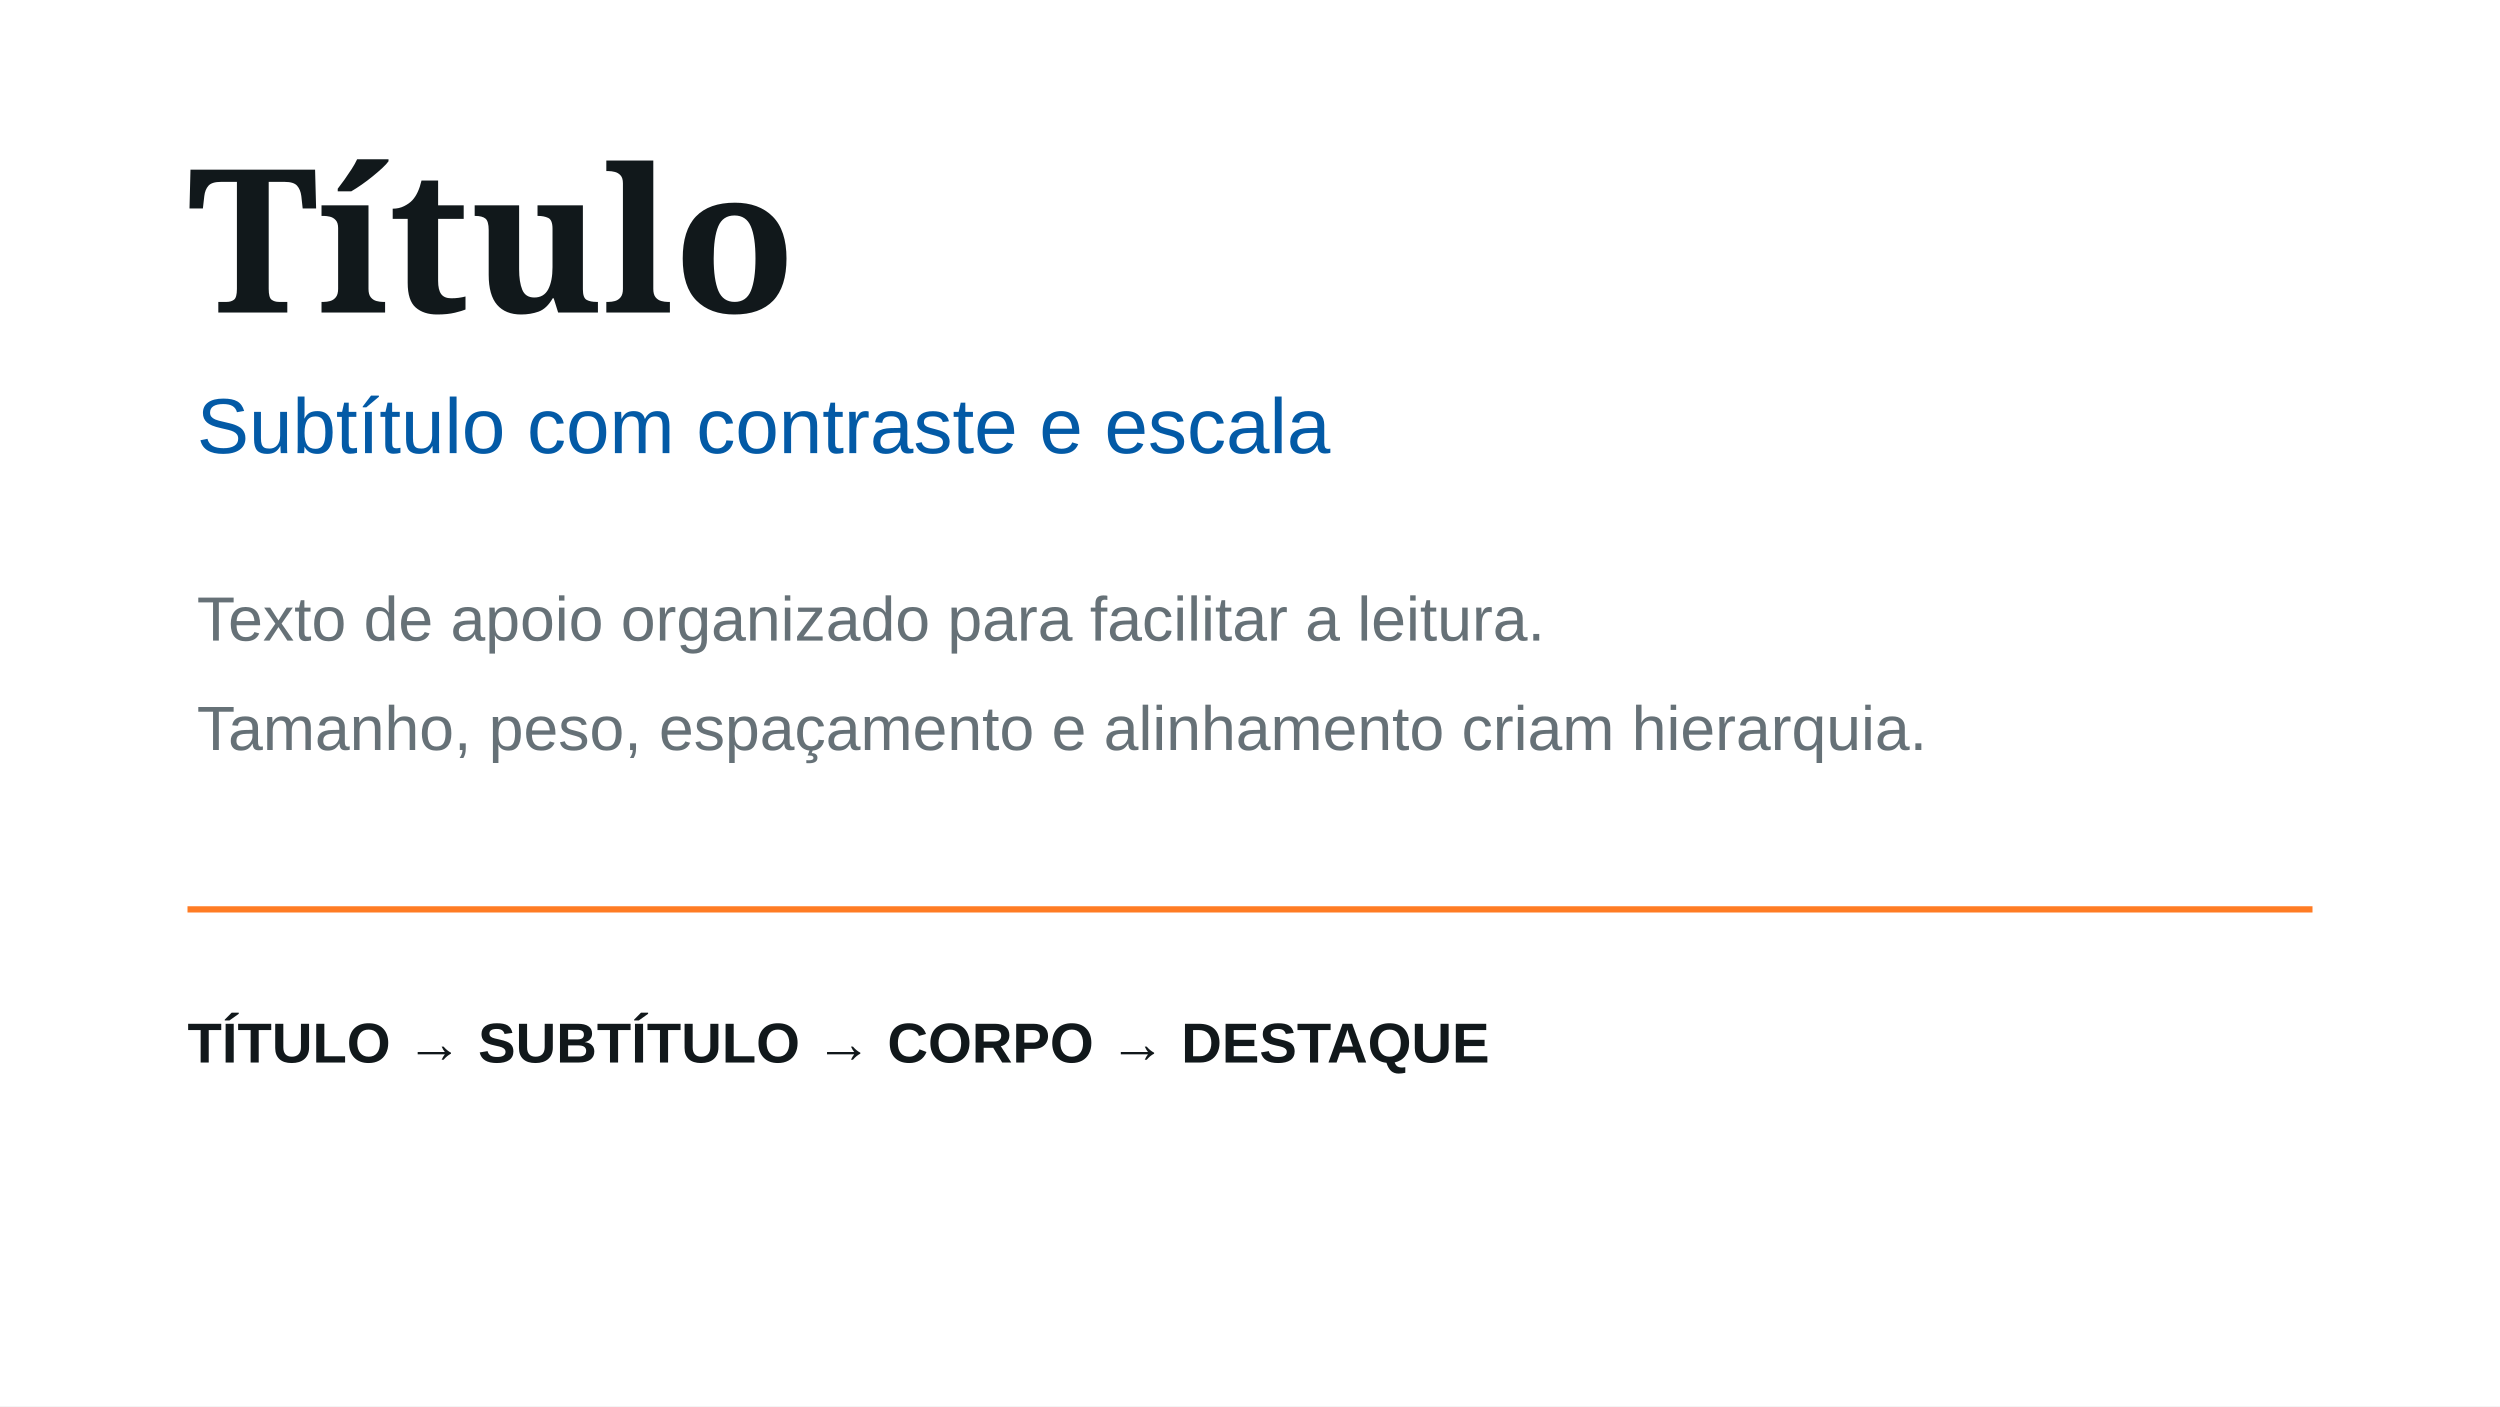
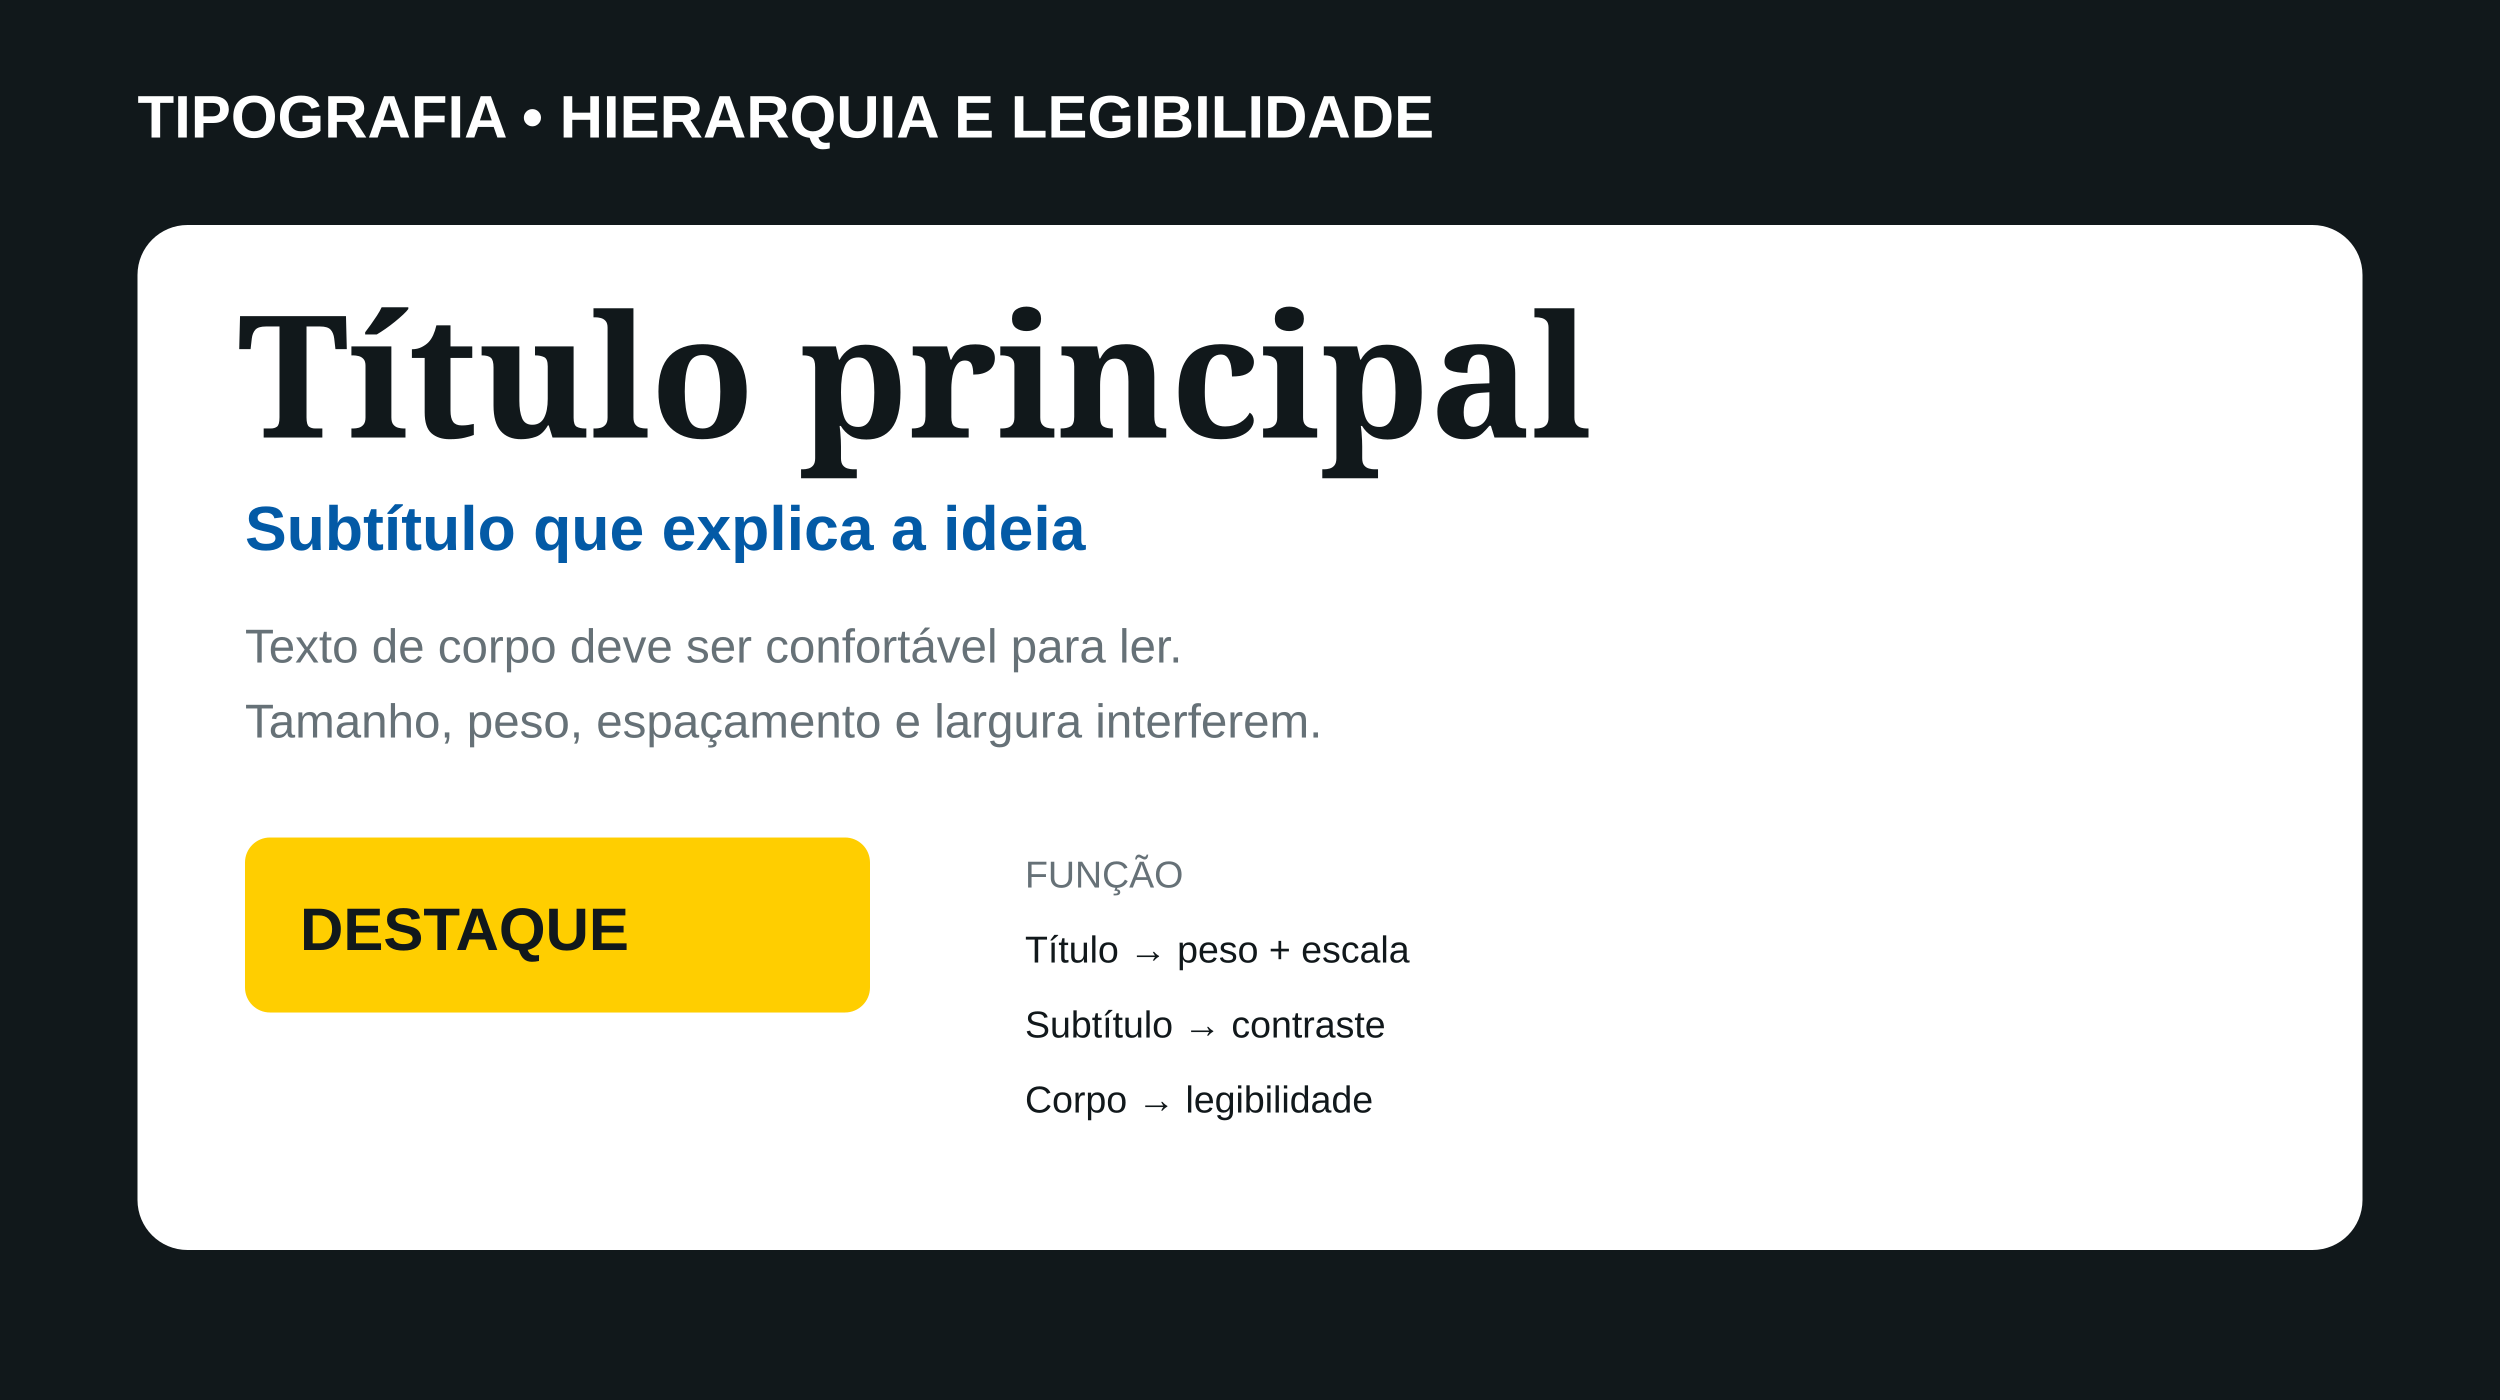
- <svg xmlns="http://www.w3.org/2000/svg" viewBox="0 0 800 450">
-   <rect width="800" height="450" fill="#fff" />
-   <text x="60" y="100" font-family="Georgia" font-size="64" font-weight="700" fill="#11181b">Título</text>
-   <text x="63" y="145" font-family="Arial" font-size="25" fill="#035aa6">Subtítulo com contraste e escala</text>
-   <text x="63" y="205" font-family="Arial" font-size="20" fill="#667177">Texto de apoio organizado para facilitar a leitura.</text>
-   <text x="63" y="240" font-family="Arial" font-size="20" fill="#667177">Tamanho, peso, espaçamento e alinhamento criam hierarquia.</text>
-   <rect x="60" y="290" width="680" height="2" fill="#ff7c24" />
-   <text x="60" y="340" font-family="Arial" font-size="18" font-weight="700" fill="#11181b">TÍTULO → SUBTÍTULO → CORPO → DESTAQUE</text>
+ <svg xmlns="http://www.w3.org/2000/svg" viewBox="0 0 1000 560">
+   <rect width="1000" height="560" fill="#11181b" />
+   <text x="55" y="55" font-family="Arial" font-size="24" font-weight="700" fill="#fff">TIPOGRAFIA • HIERARQUIA E LEGIBILIDADE</text>
+   <rect x="55" y="90" width="890" height="410" rx="20" fill="#fff" />
+   <text x="95" y="175" font-family="Georgia" font-size="68" font-weight="700" fill="#11181b">Título principal</text>
+   <text x="98" y="220" font-family="Arial" font-size="25" font-weight="700" fill="#035aa6">Subtítulo que explica a ideia</text>
+   <text x="98" y="265" font-family="Arial" font-size="19" fill="#667177">Texto de corpo deve ser confortável para ler.</text>
+   <text x="98" y="295" font-family="Arial" font-size="19" fill="#667177">Tamanho, peso, espaçamento e largura interferem.</text>
+   <rect x="98" y="335" width="250" height="70" rx="10" fill="#ffce00" />
+   <text x="120" y="380" font-family="Arial" font-size="24" font-weight="700" fill="#11181b">DESTAQUE</text>
+   <text x="410" y="355" font-family="Arial" font-size="15" fill="#667177">FUNÇÃO</text>
+   <text x="410" y="385" font-family="Arial" font-size="15" fill="#11181b">Título → peso + escala</text>
+   <text x="410" y="415" font-family="Arial" font-size="15" fill="#11181b">Subtítulo → contraste</text>
+   <text x="410" y="445" font-family="Arial" font-size="15" fill="#11181b">Corpo → legibilidade</text>
</svg>
